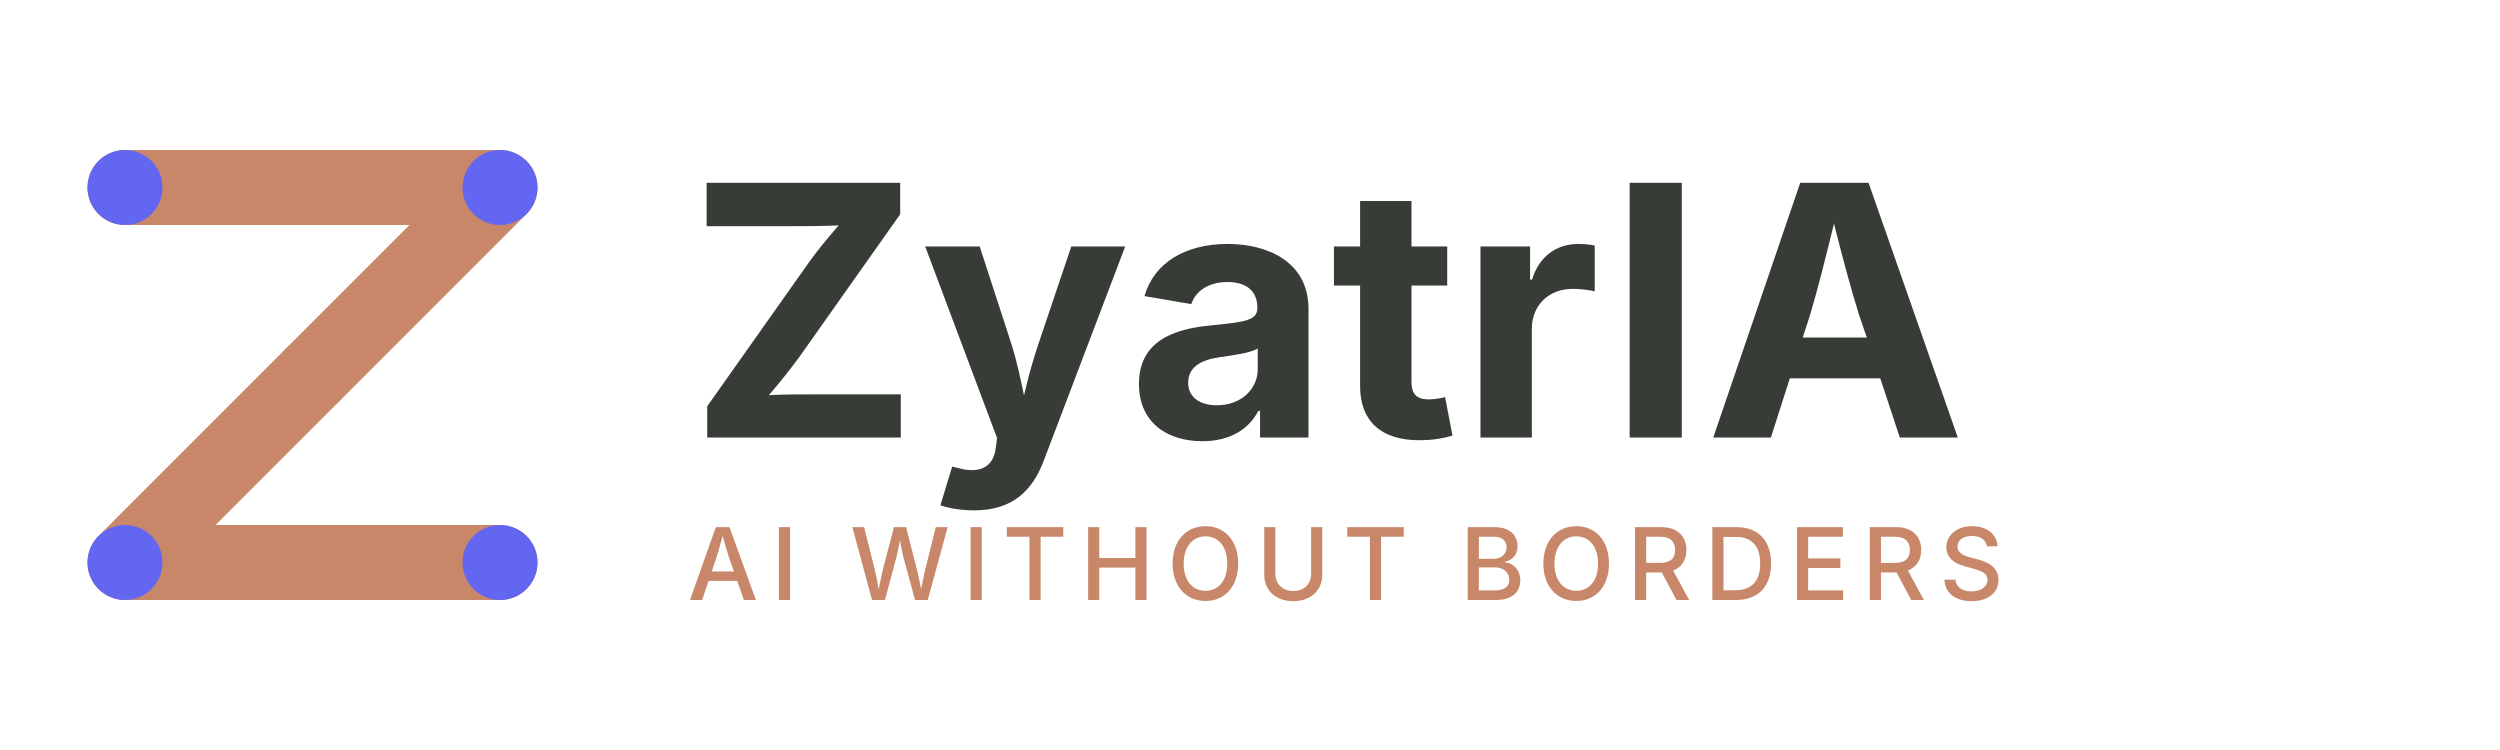
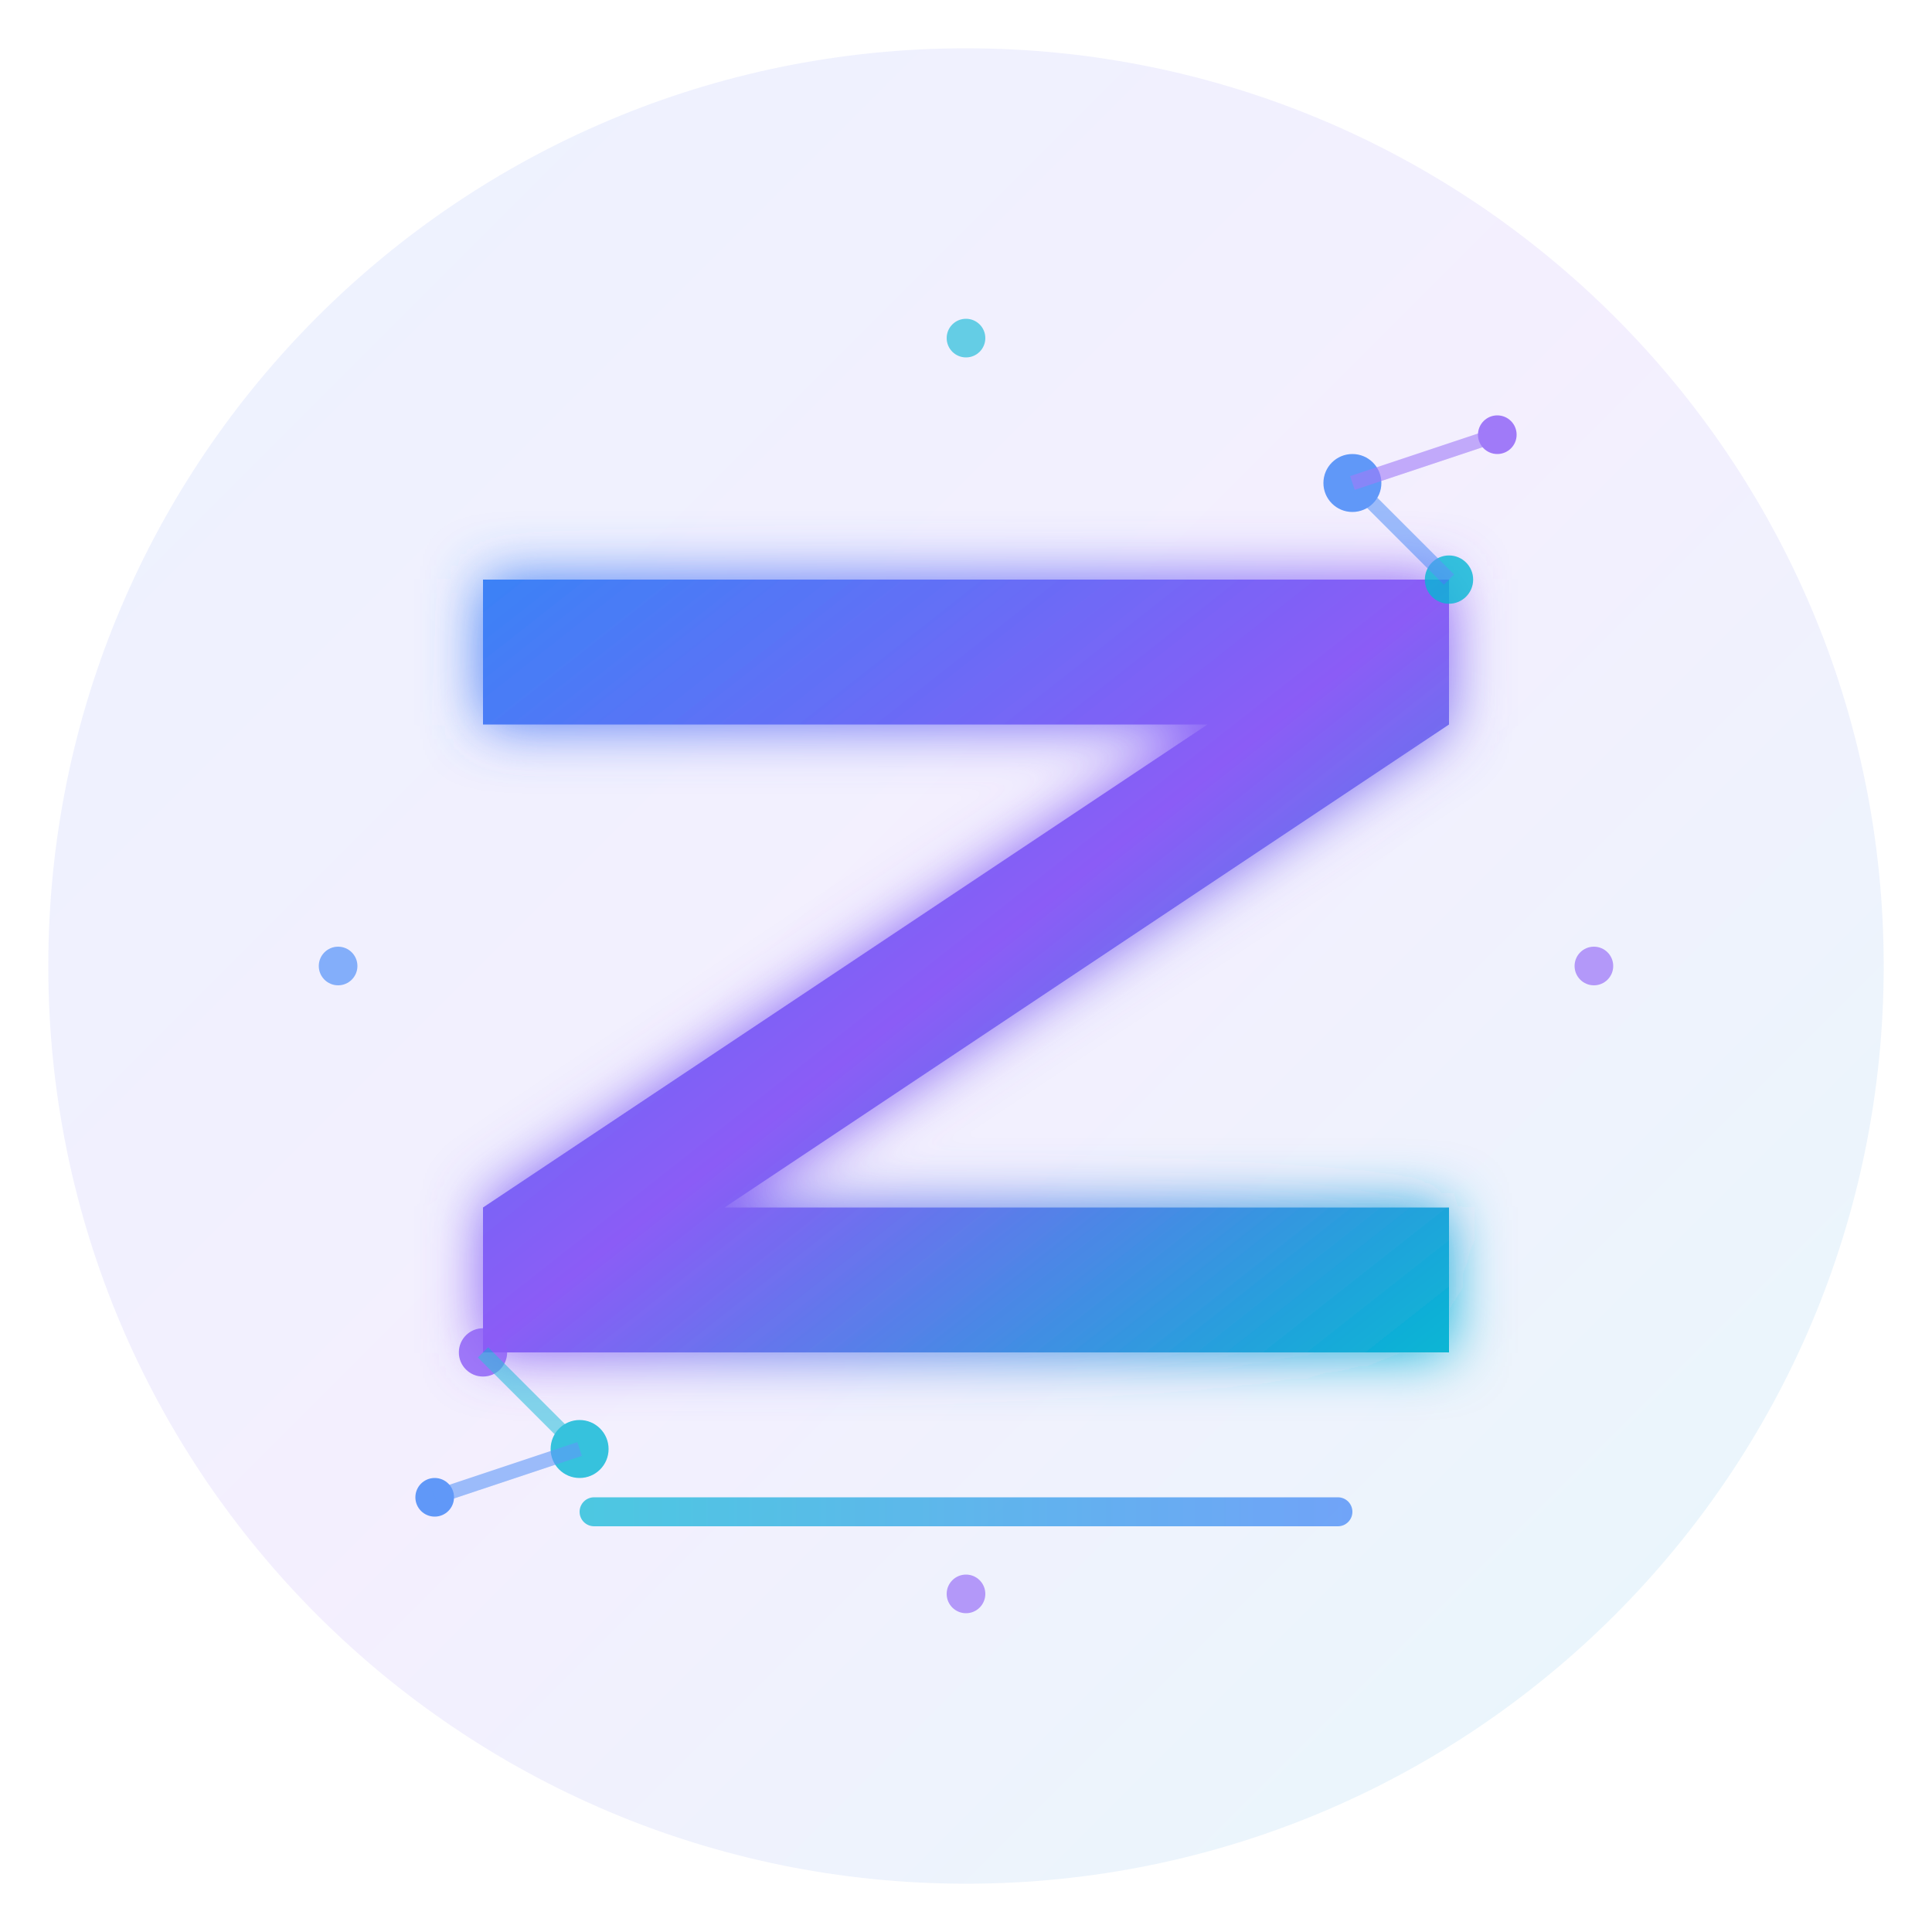
- <svg xmlns="http://www.w3.org/2000/svg" viewBox="0 0 200 60" fill="none">
-   <g transform="translate(5, 10)">
-     <path d="M5 5 L35 5 L5 35 L35 35" stroke="#C98769" stroke-width="6" stroke-linecap="round" stroke-linejoin="round" fill="none" />
-     <circle cx="5" cy="5" r="3" fill="#6366F1" />
-     <circle cx="35" cy="5" r="3" fill="#6366F1" />
-     <circle cx="5" cy="35" r="3" fill="#6366F1" />
-     <circle cx="35" cy="35" r="3" fill="#6366F1" />
-     <circle cx="20" cy="20" r="3" fill="#C98769" />
+ <svg xmlns="http://www.w3.org/2000/svg" width="200" height="200" viewBox="0 0 200 200" fill="none">
+   <defs>
+     <linearGradient id="logoGradient" x1="0%" y1="0%" x2="100%" y2="100%">
+       <stop offset="0%" style="stop-color:#3B82F6;stop-opacity:1" />
+       <stop offset="50%" style="stop-color:#8B5CF6;stop-opacity:1" />
+       <stop offset="100%" style="stop-color:#06B6D4;stop-opacity:1" />
+     </linearGradient>
+     <linearGradient id="accentGradient" x1="0%" y1="0%" x2="100%" y2="0%">
+       <stop offset="0%" style="stop-color:#06B6D4;stop-opacity:1" />
+       <stop offset="100%" style="stop-color:#3B82F6;stop-opacity:1" />
+     </linearGradient>
+     <filter id="glow">
+       <feGaussianBlur stdDeviation="3" result="coloredBlur" />
+       <feMerge>
+         <feMergeNode in="coloredBlur" />
+         <feMergeNode in="SourceGraphic" />
+       </feMerge>
+     </filter>
+   </defs>
+   <circle cx="100" cy="100" r="95" fill="url(#logoGradient)" opacity="0.1" />
+   <path d="M 50 60 L 150 60 L 150 75 L 75 125 L 150 125 L 150 140 L 50 140 L 50 125 L 125 75 L 50 75 Z" fill="url(#logoGradient)" filter="url(#glow)" />
+   <g opacity="0.8">
+     <circle cx="140" cy="50" r="3" fill="#3B82F6" />
+     <circle cx="155" cy="45" r="2" fill="#8B5CF6" />
+     <circle cx="150" cy="60" r="2.5" fill="#06B6D4" />
+     <line x1="140" y1="50" x2="150" y2="60" stroke="#3B82F6" stroke-width="1.5" opacity="0.6" />
+     <line x1="140" y1="50" x2="155" y2="45" stroke="#8B5CF6" stroke-width="1.5" opacity="0.6" />
  </g>
-   <text x="55" y="35" font-family="system-ui, -apple-system, sans-serif" font-size="28" font-weight="700" fill="#373D36">
-     ZyatrIA
-   </text>
-   <text x="55" y="48" font-family="system-ui, -apple-system, sans-serif" font-size="8" font-weight="500" fill="#C98769" letter-spacing="1">
-     AI WITHOUT BORDERS
-   </text>
+   <g opacity="0.8">
+     <circle cx="60" cy="150" r="3" fill="#06B6D4" />
+     <circle cx="45" cy="155" r="2" fill="#3B82F6" />
+     <circle cx="50" cy="140" r="2.5" fill="#8B5CF6" />
+     <line x1="60" y1="150" x2="50" y2="140" stroke="#06B6D4" stroke-width="1.5" opacity="0.6" />
+     <line x1="60" y1="150" x2="45" y2="155" stroke="#3B82F6" stroke-width="1.5" opacity="0.6" />
+   </g>
+   <g opacity="0.6">
+     <circle cx="165" cy="100" r="2" fill="#8B5CF6" />
+     <circle cx="35" cy="100" r="2" fill="#3B82F6" />
+     <circle cx="100" cy="35" r="2" fill="#06B6D4" />
+     <circle cx="100" cy="165" r="2" fill="#8B5CF6" />
+   </g>
+   <rect x="60" y="155" width="80" height="3" rx="1.5" fill="url(#accentGradient)" opacity="0.7" />
</svg>
